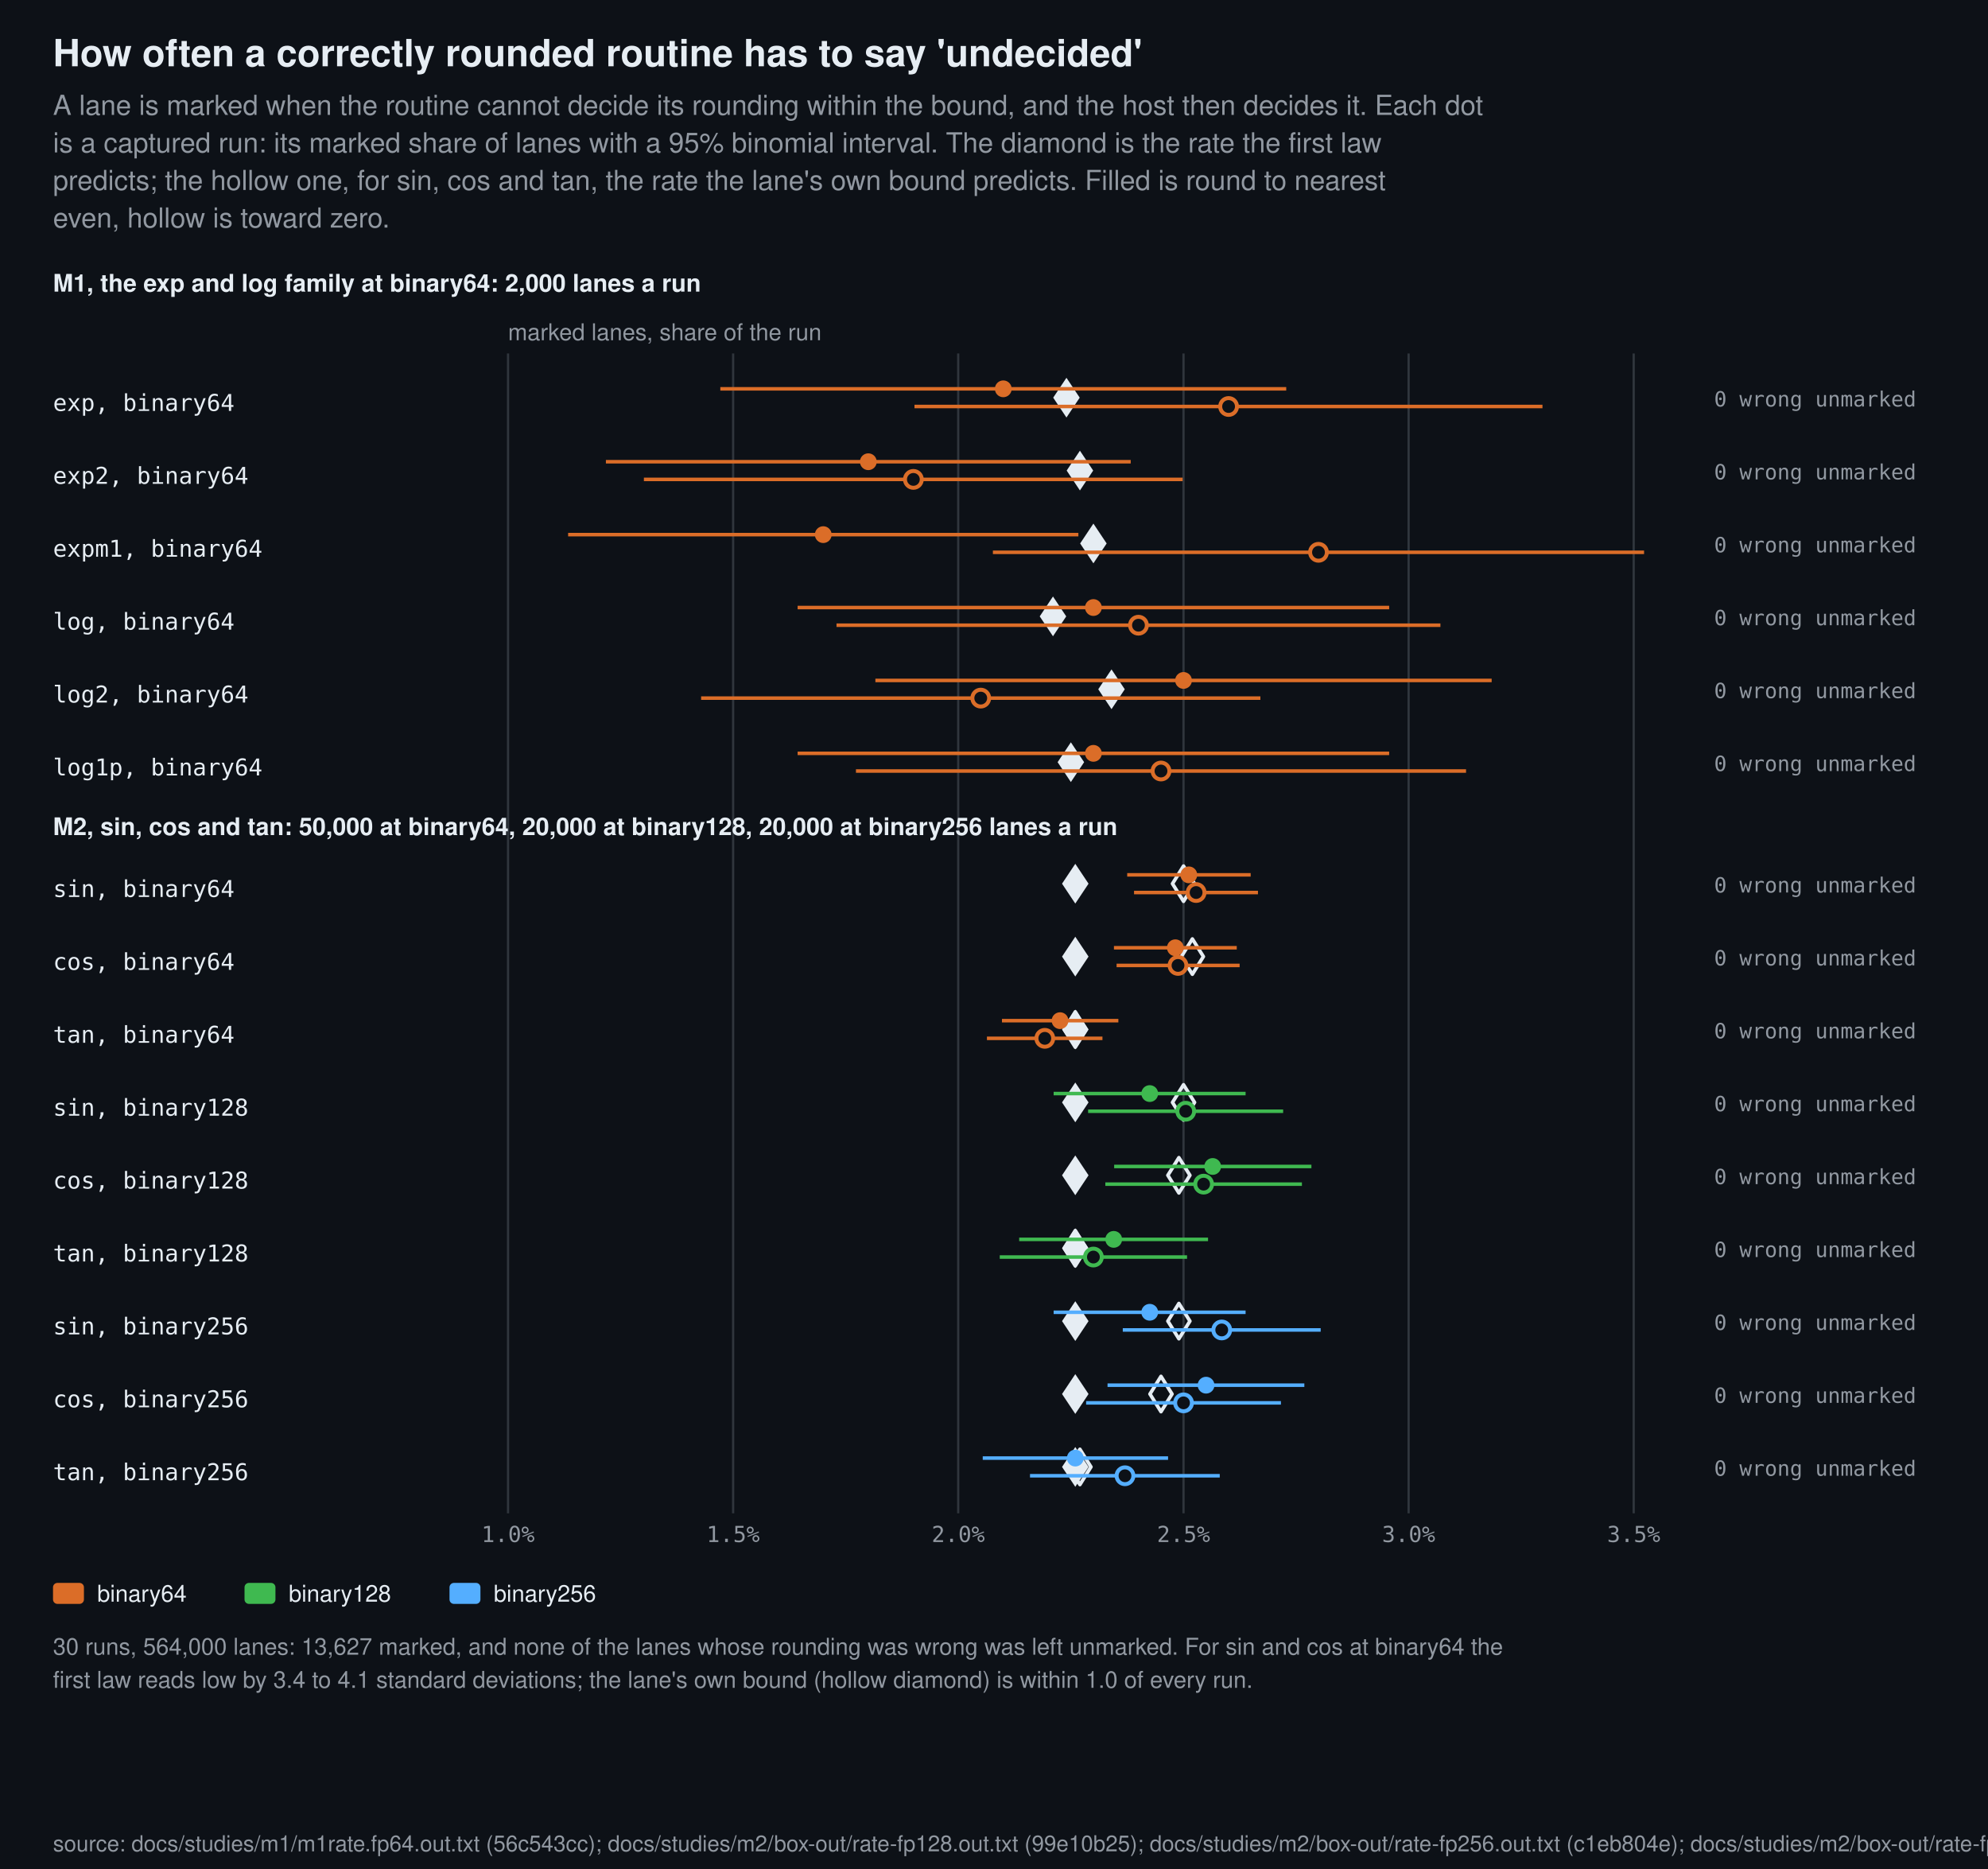
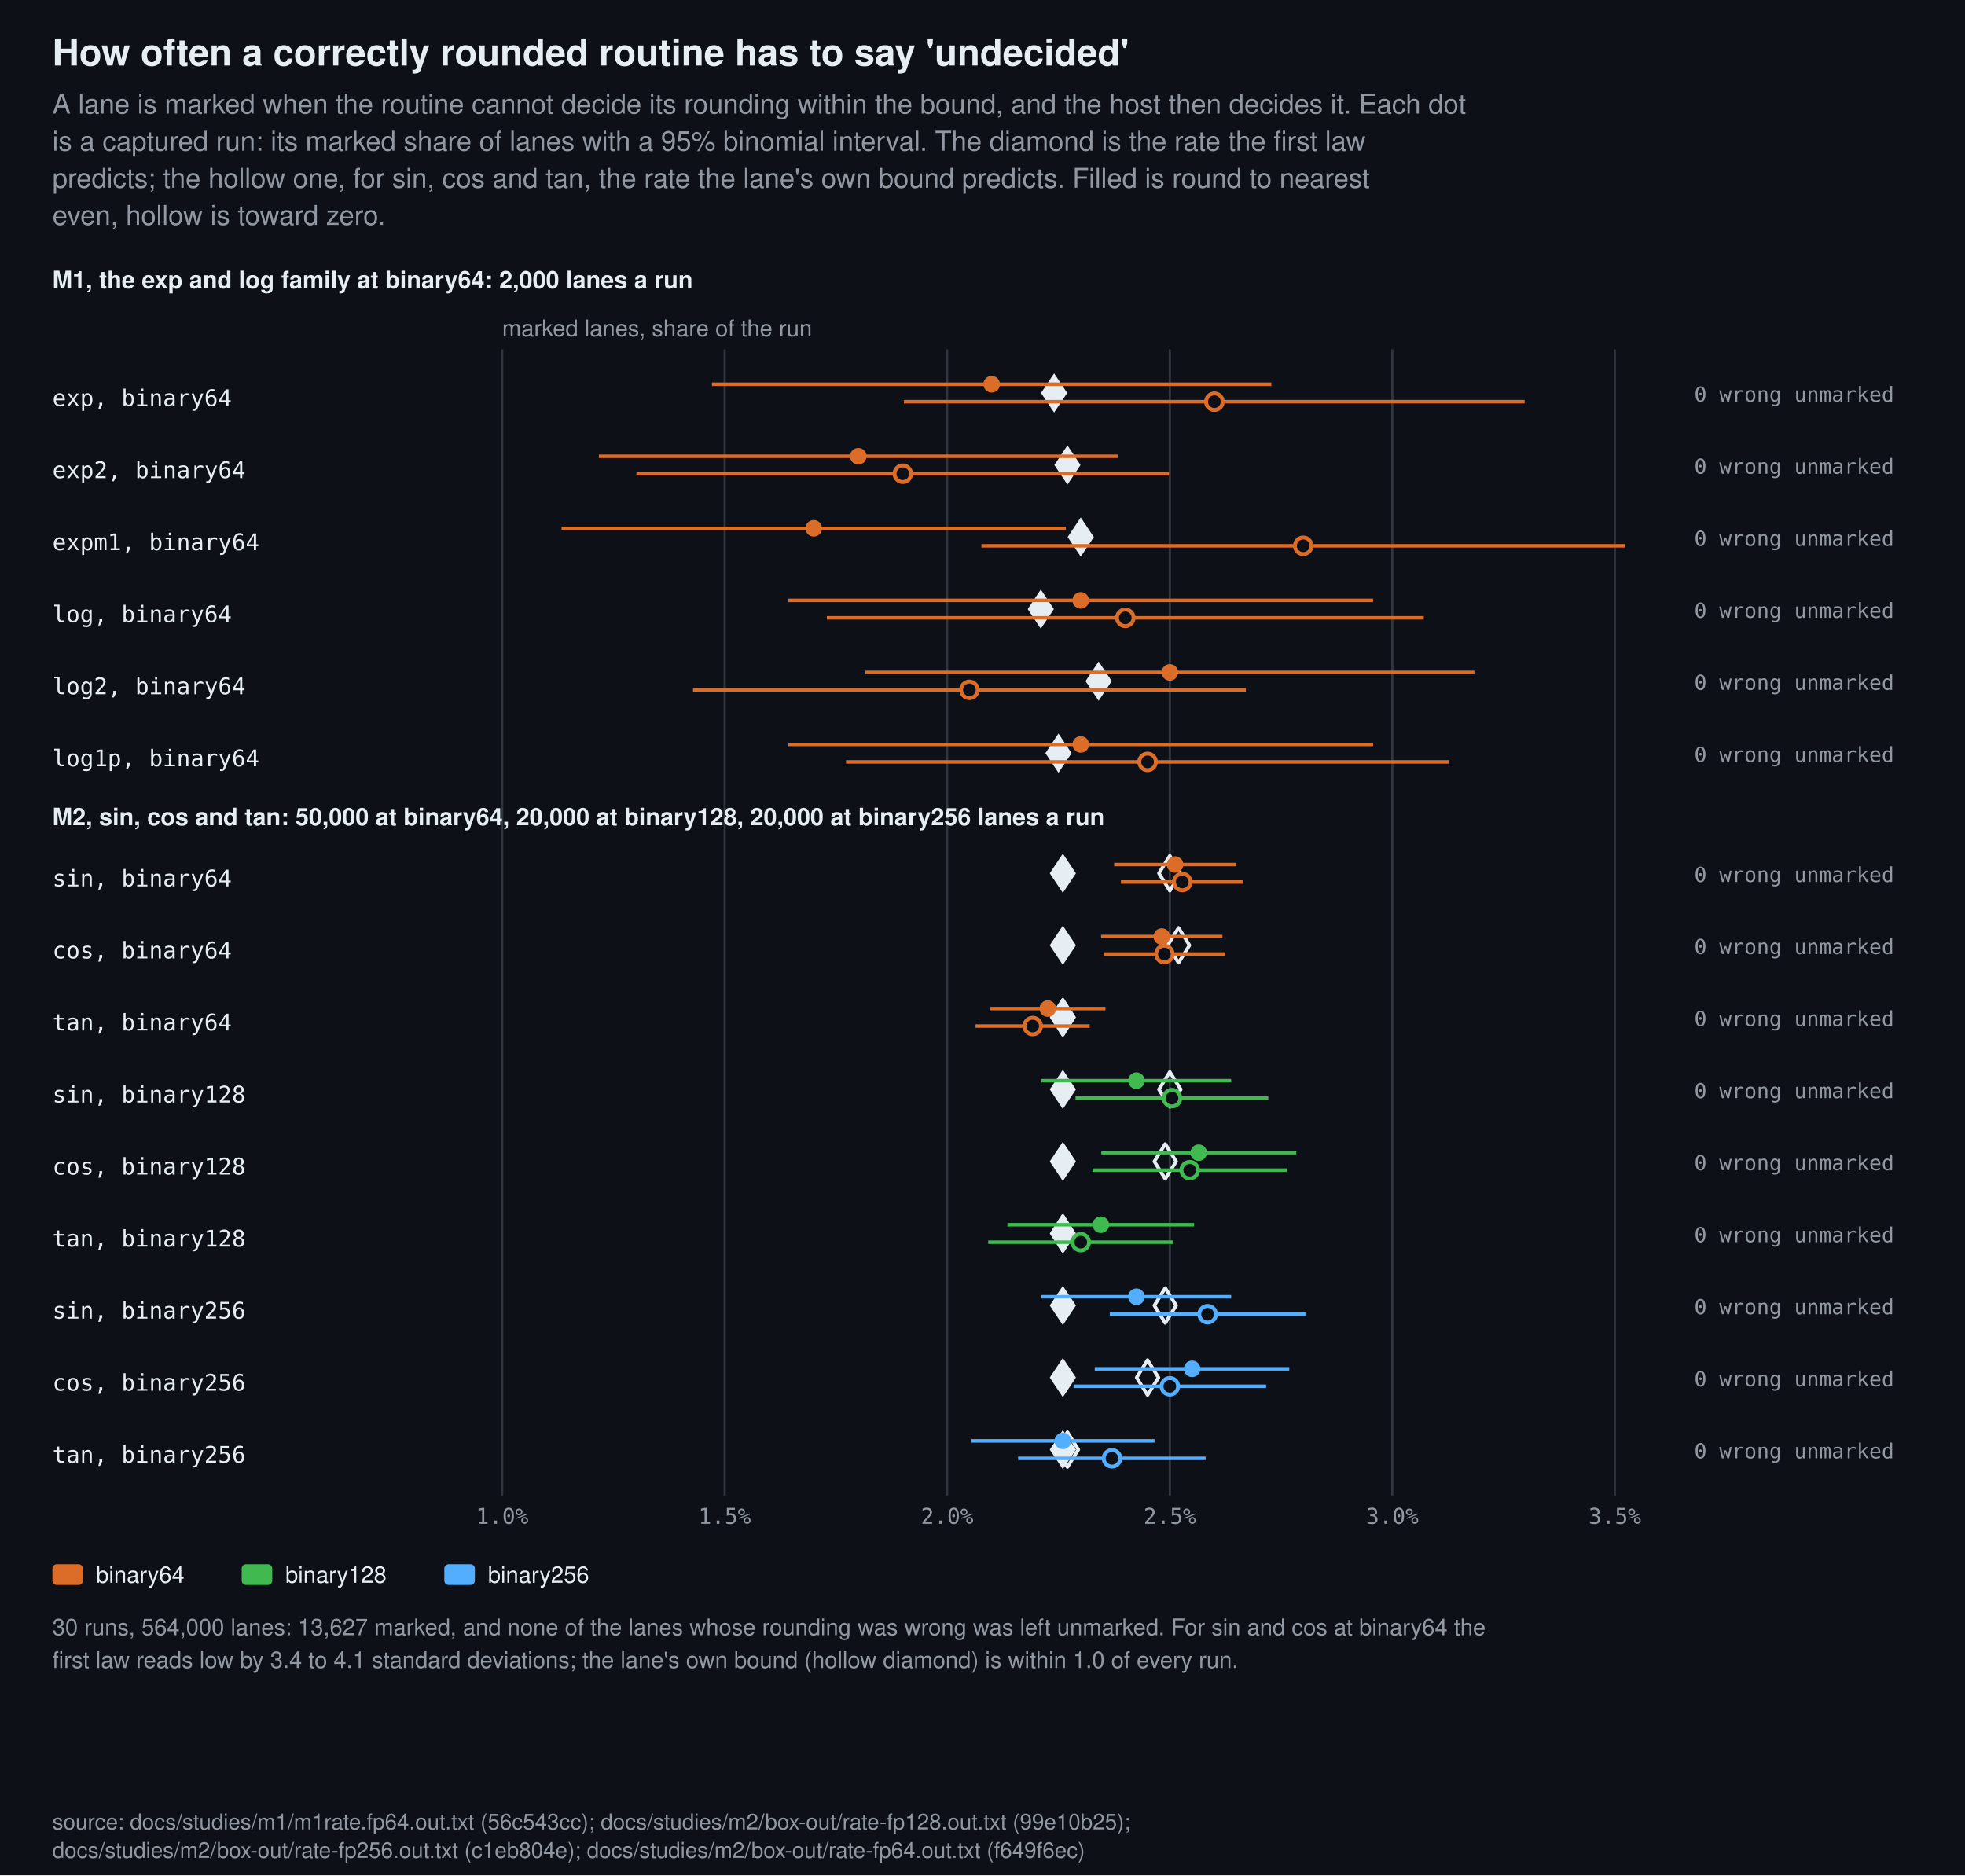
- <svg xmlns="http://www.w3.org/2000/svg" width="900" height="846" viewBox="0 0 900 846" role="img" aria-label="Observed rates of marked (undecided) lanes for the six exp and log routines and for sin, cos and tan, against the law that predicts them: 30 runs, 564,000 lanes, and not one lane that was wrong went unmarked.">
-   <rect width="900" height="846" fill="#0d1117" />
+ <svg xmlns="http://www.w3.org/2000/svg" width="900" height="859" viewBox="0 0 900 859" role="img" aria-label="Observed rates of marked (undecided) lanes for the six exp and log routines and for sin, cos and tan, against the law that predicts them: 30 runs, 564,000 lanes, and not one lane that was wrong went unmarked.">
+   <rect width="900" height="859" fill="#0d1117" />
  <text x="24.0" y="30.0" font-family="-apple-system,BlinkMacSystemFont,'Segoe UI',Helvetica,Arial,sans-serif" font-size="17" fill="#e6edf3" font-weight="600">How often a correctly rounded routine has to say 'undecided'</text>
  <text x="24.0" y="52.0" font-family="-apple-system,BlinkMacSystemFont,'Segoe UI',Helvetica,Arial,sans-serif" font-size="12.5" fill="#9198a1">A lane is marked when the routine cannot decide its rounding within the bound, and the host then decides it. Each dot</text>
  <text x="24.0" y="69.0" font-family="-apple-system,BlinkMacSystemFont,'Segoe UI',Helvetica,Arial,sans-serif" font-size="12.5" fill="#9198a1">is a captured run: its marked share of lanes with a 95% binomial interval. The diamond is the rate the first law</text>
  <text x="24.0" y="86.0" font-family="-apple-system,BlinkMacSystemFont,'Segoe UI',Helvetica,Arial,sans-serif" font-size="12.5" fill="#9198a1">predicts; the hollow one, for sin, cos and tan, the rate the lane's own bound predicts. Filled is round to nearest</text>
  <text x="24.0" y="103.0" font-family="-apple-system,BlinkMacSystemFont,'Segoe UI',Helvetica,Arial,sans-serif" font-size="12.5" fill="#9198a1">even, hollow is toward zero.</text>
  <line x1="230.0" y1="160.0" x2="230.0" y2="685.0" stroke="#30363d" stroke-width="1" />
  <text x="230.0" y="698.0" font-family="ui-monospace,SFMono-Regular,'SF Mono',Menlo,Consolas,monospace" font-size="10" fill="#9198a1" text-anchor="middle">1.0%</text>
  <line x1="331.9" y1="160.0" x2="331.9" y2="685.0" stroke="#30363d" stroke-width="1" />
  <text x="331.9" y="698.0" font-family="ui-monospace,SFMono-Regular,'SF Mono',Menlo,Consolas,monospace" font-size="10" fill="#9198a1" text-anchor="middle">1.5%</text>
  <line x1="433.8" y1="160.0" x2="433.8" y2="685.0" stroke="#30363d" stroke-width="1" />
  <text x="433.8" y="698.0" font-family="ui-monospace,SFMono-Regular,'SF Mono',Menlo,Consolas,monospace" font-size="10" fill="#9198a1" text-anchor="middle">2.0%</text>
  <line x1="535.8" y1="160.0" x2="535.8" y2="685.0" stroke="#30363d" stroke-width="1" />
  <text x="535.8" y="698.0" font-family="ui-monospace,SFMono-Regular,'SF Mono',Menlo,Consolas,monospace" font-size="10" fill="#9198a1" text-anchor="middle">2.5%</text>
  <line x1="637.7" y1="160.0" x2="637.7" y2="685.0" stroke="#30363d" stroke-width="1" />
  <text x="637.7" y="698.0" font-family="ui-monospace,SFMono-Regular,'SF Mono',Menlo,Consolas,monospace" font-size="10" fill="#9198a1" text-anchor="middle">3.0%</text>
  <line x1="739.6" y1="160.0" x2="739.6" y2="685.0" stroke="#30363d" stroke-width="1" />
  <text x="739.6" y="698.0" font-family="ui-monospace,SFMono-Regular,'SF Mono',Menlo,Consolas,monospace" font-size="10" fill="#9198a1" text-anchor="middle">3.5%</text>
  <text x="230.0" y="154.0" font-family="-apple-system,BlinkMacSystemFont,'Segoe UI',Helvetica,Arial,sans-serif" font-size="10.5" fill="#9198a1">marked lanes, share of the run</text>
  <text x="24.0" y="132.0" font-family="-apple-system,BlinkMacSystemFont,'Segoe UI',Helvetica,Arial,sans-serif" font-size="11" fill="#e6edf3" font-weight="600">M1, the exp and log family at binary64: 2,000 lanes a run</text>
  <text x="24.0" y="186.0" font-family="ui-monospace,SFMono-Regular,'SF Mono',Menlo,Consolas,monospace" font-size="10.5" fill="#e6edf3">exp, binary64</text>
  <polygon points="482.8,171.0 488.8,180.0 482.8,189.0 476.8,180.0" fill="#e6edf3" />
  <line x1="326.1" y1="176.0" x2="582.3" y2="176.0" stroke="#db6d28" stroke-width="1.6" />
  <circle cx="454.2" cy="176.0" r="3.8" fill="#db6d28" />
  <line x1="414.0" y1="184.0" x2="698.3" y2="184.0" stroke="#db6d28" stroke-width="1.6" />
  <circle cx="556.2" cy="184.0" r="3.8" fill="#0d1117" stroke="#db6d28" stroke-width="1.8" />
  <text x="776.0" y="184.0" font-family="ui-monospace,SFMono-Regular,'SF Mono',Menlo,Consolas,monospace" font-size="9.5" fill="#9198a1">0 wrong unmarked</text>
  <text x="24.0" y="219.0" font-family="ui-monospace,SFMono-Regular,'SF Mono',Menlo,Consolas,monospace" font-size="10.5" fill="#e6edf3">exp2, binary64</text>
  <polygon points="488.9,204.0 494.9,213.0 488.9,222.0 482.9,213.0" fill="#e6edf3" />
  <line x1="274.3" y1="209.0" x2="511.9" y2="209.0" stroke="#db6d28" stroke-width="1.6" />
  <circle cx="393.1" cy="209.0" r="3.8" fill="#db6d28" />
  <line x1="291.5" y1="217.0" x2="535.4" y2="217.0" stroke="#db6d28" stroke-width="1.6" />
  <circle cx="413.5" cy="217.0" r="3.8" fill="#0d1117" stroke="#db6d28" stroke-width="1.8" />
  <text x="776.0" y="217.0" font-family="ui-monospace,SFMono-Regular,'SF Mono',Menlo,Consolas,monospace" font-size="9.5" fill="#9198a1">0 wrong unmarked</text>
  <text x="24.0" y="252.0" font-family="ui-monospace,SFMono-Regular,'SF Mono',Menlo,Consolas,monospace" font-size="10.5" fill="#e6edf3">expm1, binary64</text>
  <polygon points="495.0,237.0 501.0,246.0 495.0,255.0 489.0,246.0" fill="#e6edf3" />
  <line x1="257.2" y1="242.0" x2="488.2" y2="242.0" stroke="#db6d28" stroke-width="1.6" />
  <circle cx="372.7" cy="242.0" r="3.8" fill="#db6d28" />
  <line x1="449.5" y1="250.0" x2="744.3" y2="250.0" stroke="#db6d28" stroke-width="1.6" />
  <circle cx="596.9" cy="250.0" r="3.8" fill="#0d1117" stroke="#db6d28" stroke-width="1.8" />
  <text x="776.0" y="250.0" font-family="ui-monospace,SFMono-Regular,'SF Mono',Menlo,Consolas,monospace" font-size="9.5" fill="#9198a1">0 wrong unmarked</text>
  <text x="24.0" y="285.0" font-family="ui-monospace,SFMono-Regular,'SF Mono',Menlo,Consolas,monospace" font-size="10.5" fill="#e6edf3">log, binary64</text>
  <polygon points="476.7,270.0 482.7,279.0 476.7,288.0 470.7,279.0" fill="#e6edf3" />
  <line x1="361.1" y1="275.0" x2="628.9" y2="275.0" stroke="#db6d28" stroke-width="1.6" />
  <circle cx="495.0" cy="275.0" r="3.8" fill="#db6d28" />
  <line x1="378.7" y1="283.0" x2="652.1" y2="283.0" stroke="#db6d28" stroke-width="1.6" />
  <circle cx="515.4" cy="283.0" r="3.8" fill="#0d1117" stroke="#db6d28" stroke-width="1.8" />
  <text x="776.0" y="283.0" font-family="ui-monospace,SFMono-Regular,'SF Mono',Menlo,Consolas,monospace" font-size="9.5" fill="#9198a1">0 wrong unmarked</text>
  <text x="24.0" y="318.0" font-family="ui-monospace,SFMono-Regular,'SF Mono',Menlo,Consolas,monospace" font-size="10.5" fill="#e6edf3">log2, binary64</text>
  <polygon points="503.2,303.0 509.2,312.0 503.2,321.0 497.2,312.0" fill="#e6edf3" />
  <line x1="396.3" y1="308.0" x2="675.3" y2="308.0" stroke="#db6d28" stroke-width="1.6" />
  <circle cx="535.8" cy="308.0" r="3.8" fill="#db6d28" />
  <line x1="317.4" y1="316.0" x2="570.6" y2="316.0" stroke="#db6d28" stroke-width="1.6" />
  <circle cx="444.0" cy="316.0" r="3.8" fill="#0d1117" stroke="#db6d28" stroke-width="1.8" />
  <text x="776.0" y="316.0" font-family="ui-monospace,SFMono-Regular,'SF Mono',Menlo,Consolas,monospace" font-size="9.5" fill="#9198a1">0 wrong unmarked</text>
  <text x="24.0" y="351.0" font-family="ui-monospace,SFMono-Regular,'SF Mono',Menlo,Consolas,monospace" font-size="10.5" fill="#e6edf3">log1p, binary64</text>
  <polygon points="484.8,336.0 490.8,345.0 484.8,354.0 478.8,345.0" fill="#e6edf3" />
  <line x1="361.1" y1="341.0" x2="628.9" y2="341.0" stroke="#db6d28" stroke-width="1.6" />
  <circle cx="495.0" cy="341.0" r="3.8" fill="#db6d28" />
  <line x1="387.5" y1="349.0" x2="663.7" y2="349.0" stroke="#db6d28" stroke-width="1.6" />
  <circle cx="525.6" cy="349.0" r="3.8" fill="#0d1117" stroke="#db6d28" stroke-width="1.8" />
  <text x="776.0" y="349.0" font-family="ui-monospace,SFMono-Regular,'SF Mono',Menlo,Consolas,monospace" font-size="9.5" fill="#9198a1">0 wrong unmarked</text>
  <text x="24.0" y="378.0" font-family="-apple-system,BlinkMacSystemFont,'Segoe UI',Helvetica,Arial,sans-serif" font-size="11" fill="#e6edf3" font-weight="600">M2, sin, cos and tan: 50,000 at binary64, 20,000 at binary128, 20,000 at binary256 lanes a run</text>
  <text x="24.0" y="406.0" font-family="ui-monospace,SFMono-Regular,'SF Mono',Menlo,Consolas,monospace" font-size="10.5" fill="#e6edf3">sin, binary64</text>
  <polygon points="486.8,391.0 492.8,400.0 486.8,409.0 480.8,400.0" fill="#e6edf3" />
  <path d="M535.8,392.0 L540.8,400.0 L535.8,408.0 L530.8,400.0 Z" fill="none" stroke="#e6edf3" stroke-width="1.6" stroke-linejoin="round" />
  <line x1="510.3" y1="396.0" x2="566.2" y2="396.0" stroke="#db6d28" stroke-width="1.6" />
  <circle cx="538.2" cy="396.0" r="3.8" fill="#db6d28" />
  <line x1="513.4" y1="404.0" x2="569.5" y2="404.0" stroke="#db6d28" stroke-width="1.6" />
  <circle cx="541.5" cy="404.0" r="3.8" fill="#0d1117" stroke="#db6d28" stroke-width="1.8" />
  <text x="776.0" y="404.0" font-family="ui-monospace,SFMono-Regular,'SF Mono',Menlo,Consolas,monospace" font-size="9.5" fill="#9198a1">0 wrong unmarked</text>
  <text x="24.0" y="439.0" font-family="ui-monospace,SFMono-Regular,'SF Mono',Menlo,Consolas,monospace" font-size="10.5" fill="#e6edf3">cos, binary64</text>
  <polygon points="486.8,424.0 492.8,433.0 486.8,442.0 480.8,433.0" fill="#e6edf3" />
  <path d="M539.8,425.0 L544.8,433.0 L539.8,441.0 L534.8,433.0 Z" fill="none" stroke="#e6edf3" stroke-width="1.6" stroke-linejoin="round" />
  <line x1="504.3" y1="429.0" x2="559.9" y2="429.0" stroke="#db6d28" stroke-width="1.6" />
  <circle cx="532.1" cy="429.0" r="3.8" fill="#db6d28" />
  <line x1="505.5" y1="437.0" x2="561.2" y2="437.0" stroke="#db6d28" stroke-width="1.6" />
  <circle cx="533.3" cy="437.0" r="3.8" fill="#0d1117" stroke="#db6d28" stroke-width="1.8" />
  <text x="776.0" y="437.0" font-family="ui-monospace,SFMono-Regular,'SF Mono',Menlo,Consolas,monospace" font-size="9.5" fill="#9198a1">0 wrong unmarked</text>
  <text x="24.0" y="472.0" font-family="ui-monospace,SFMono-Regular,'SF Mono',Menlo,Consolas,monospace" font-size="10.5" fill="#e6edf3">tan, binary64</text>
  <polygon points="486.8,457.0 492.8,466.0 486.8,475.0 480.8,466.0" fill="#e6edf3" />
  <path d="M486.8,458.0 L491.8,466.0 L486.8,474.0 L481.8,466.0 Z" fill="none" stroke="#e6edf3" stroke-width="1.6" stroke-linejoin="round" />
  <line x1="453.6" y1="462.0" x2="506.3" y2="462.0" stroke="#db6d28" stroke-width="1.6" />
  <circle cx="479.9" cy="462.0" r="3.8" fill="#db6d28" />
  <line x1="446.8" y1="470.0" x2="499.1" y2="470.0" stroke="#db6d28" stroke-width="1.6" />
  <circle cx="473.0" cy="470.0" r="3.8" fill="#0d1117" stroke="#db6d28" stroke-width="1.8" />
  <text x="776.0" y="470.0" font-family="ui-monospace,SFMono-Regular,'SF Mono',Menlo,Consolas,monospace" font-size="9.5" fill="#9198a1">0 wrong unmarked</text>
  <text x="24.0" y="505.0" font-family="ui-monospace,SFMono-Regular,'SF Mono',Menlo,Consolas,monospace" font-size="10.5" fill="#e6edf3">sin, binary128</text>
  <polygon points="486.8,490.0 492.8,499.0 486.8,508.0 480.8,499.0" fill="#e6edf3" />
  <path d="M535.8,491.0 L540.8,499.0 L535.8,507.0 L530.8,499.0 Z" fill="none" stroke="#e6edf3" stroke-width="1.6" stroke-linejoin="round" />
  <line x1="477.0" y1="495.0" x2="563.9" y2="495.0" stroke="#3fb950" stroke-width="1.6" />
  <circle cx="520.5" cy="495.0" r="3.8" fill="#3fb950" />
  <line x1="492.6" y1="503.0" x2="580.9" y2="503.0" stroke="#3fb950" stroke-width="1.6" />
  <circle cx="536.8" cy="503.0" r="3.8" fill="#0d1117" stroke="#3fb950" stroke-width="1.8" />
  <text x="776.0" y="503.0" font-family="ui-monospace,SFMono-Regular,'SF Mono',Menlo,Consolas,monospace" font-size="9.5" fill="#9198a1">0 wrong unmarked</text>
  <text x="24.0" y="538.0" font-family="ui-monospace,SFMono-Regular,'SF Mono',Menlo,Consolas,monospace" font-size="10.5" fill="#e6edf3">cos, binary128</text>
  <polygon points="486.8,523.0 492.8,532.0 486.8,541.0 480.8,532.0" fill="#e6edf3" />
  <path d="M533.7,524.0 L538.7,532.0 L533.7,540.0 L528.7,532.0 Z" fill="none" stroke="#e6edf3" stroke-width="1.6" stroke-linejoin="round" />
  <line x1="504.4" y1="528.0" x2="593.7" y2="528.0" stroke="#3fb950" stroke-width="1.6" />
  <circle cx="549.0" cy="528.0" r="3.8" fill="#3fb950" />
  <line x1="500.4" y1="536.0" x2="589.4" y2="536.0" stroke="#3fb950" stroke-width="1.6" />
  <circle cx="544.9" cy="536.0" r="3.8" fill="#0d1117" stroke="#3fb950" stroke-width="1.8" />
  <text x="776.0" y="536.0" font-family="ui-monospace,SFMono-Regular,'SF Mono',Menlo,Consolas,monospace" font-size="9.5" fill="#9198a1">0 wrong unmarked</text>
  <text x="24.0" y="571.0" font-family="ui-monospace,SFMono-Regular,'SF Mono',Menlo,Consolas,monospace" font-size="10.5" fill="#e6edf3">tan, binary128</text>
  <polygon points="486.8,556.0 492.8,565.0 486.8,574.0 480.8,565.0" fill="#e6edf3" />
  <path d="M486.8,557.0 L491.8,565.0 L486.8,573.0 L481.8,565.0 Z" fill="none" stroke="#e6edf3" stroke-width="1.6" stroke-linejoin="round" />
  <line x1="461.4" y1="561.0" x2="546.9" y2="561.0" stroke="#3fb950" stroke-width="1.6" />
  <circle cx="504.2" cy="561.0" r="3.8" fill="#3fb950" />
  <line x1="452.6" y1="569.0" x2="537.4" y2="569.0" stroke="#3fb950" stroke-width="1.6" />
  <circle cx="495.0" cy="569.0" r="3.8" fill="#0d1117" stroke="#3fb950" stroke-width="1.8" />
  <text x="776.0" y="569.0" font-family="ui-monospace,SFMono-Regular,'SF Mono',Menlo,Consolas,monospace" font-size="9.5" fill="#9198a1">0 wrong unmarked</text>
  <text x="24.0" y="604.0" font-family="ui-monospace,SFMono-Regular,'SF Mono',Menlo,Consolas,monospace" font-size="10.5" fill="#e6edf3">sin, binary256</text>
  <polygon points="486.8,589.0 492.8,598.0 486.8,607.0 480.8,598.0" fill="#e6edf3" />
  <path d="M533.7,590.0 L538.7,598.0 L533.7,606.0 L528.7,598.0 Z" fill="none" stroke="#e6edf3" stroke-width="1.6" stroke-linejoin="round" />
  <line x1="477.0" y1="594.0" x2="563.9" y2="594.0" stroke="#54aeff" stroke-width="1.6" />
  <circle cx="520.5" cy="594.0" r="3.8" fill="#54aeff" />
  <line x1="508.3" y1="602.0" x2="597.9" y2="602.0" stroke="#54aeff" stroke-width="1.6" />
  <circle cx="553.1" cy="602.0" r="3.8" fill="#0d1117" stroke="#54aeff" stroke-width="1.8" />
  <text x="776.0" y="602.0" font-family="ui-monospace,SFMono-Regular,'SF Mono',Menlo,Consolas,monospace" font-size="9.5" fill="#9198a1">0 wrong unmarked</text>
  <text x="24.0" y="637.0" font-family="ui-monospace,SFMono-Regular,'SF Mono',Menlo,Consolas,monospace" font-size="10.5" fill="#e6edf3">cos, binary256</text>
  <polygon points="486.8,622.0 492.8,631.0 486.8,640.0 480.8,631.0" fill="#e6edf3" />
  <path d="M525.6,623.0 L530.6,631.0 L525.6,639.0 L520.6,631.0 Z" fill="none" stroke="#e6edf3" stroke-width="1.6" stroke-linejoin="round" />
  <line x1="501.4" y1="627.0" x2="590.5" y2="627.0" stroke="#54aeff" stroke-width="1.6" />
  <circle cx="546.0" cy="627.0" r="3.8" fill="#54aeff" />
  <line x1="491.7" y1="635.0" x2="579.9" y2="635.0" stroke="#54aeff" stroke-width="1.6" />
  <circle cx="535.8" cy="635.0" r="3.8" fill="#0d1117" stroke="#54aeff" stroke-width="1.8" />
  <text x="776.0" y="635.0" font-family="ui-monospace,SFMono-Regular,'SF Mono',Menlo,Consolas,monospace" font-size="9.5" fill="#9198a1">0 wrong unmarked</text>
  <text x="24.0" y="670.0" font-family="ui-monospace,SFMono-Regular,'SF Mono',Menlo,Consolas,monospace" font-size="10.5" fill="#e6edf3">tan, binary256</text>
  <polygon points="486.8,655.0 492.8,664.0 486.8,673.0 480.8,664.0" fill="#e6edf3" />
  <path d="M488.9,656.0 L493.9,664.0 L488.9,672.0 L483.9,664.0 Z" fill="none" stroke="#e6edf3" stroke-width="1.6" stroke-linejoin="round" />
  <line x1="444.9" y1="660.0" x2="528.8" y2="660.0" stroke="#54aeff" stroke-width="1.6" />
  <circle cx="486.8" cy="660.0" r="3.8" fill="#54aeff" />
  <line x1="466.3" y1="668.0" x2="552.2" y2="668.0" stroke="#54aeff" stroke-width="1.6" />
  <circle cx="509.3" cy="668.0" r="3.8" fill="#0d1117" stroke="#54aeff" stroke-width="1.8" />
  <text x="776.0" y="668.0" font-family="ui-monospace,SFMono-Regular,'SF Mono',Menlo,Consolas,monospace" font-size="9.5" fill="#9198a1">0 wrong unmarked</text>
  <rect x="24.0" y="716.5" width="14.0" height="9.5" fill="#db6d28" rx="2" />
  <text x="44.0" y="725.0" font-family="-apple-system,BlinkMacSystemFont,'Segoe UI',Helvetica,Arial,sans-serif" font-size="10.5" fill="#e6edf3">binary64</text>
  <rect x="110.7" y="716.5" width="14.0" height="9.5" fill="#3fb950" rx="2" />
  <text x="130.7" y="725.0" font-family="-apple-system,BlinkMacSystemFont,'Segoe UI',Helvetica,Arial,sans-serif" font-size="10.5" fill="#e6edf3">binary128</text>
  <rect x="203.5" y="716.5" width="14.0" height="9.5" fill="#54aeff" rx="2" />
  <text x="223.5" y="725.0" font-family="-apple-system,BlinkMacSystemFont,'Segoe UI',Helvetica,Arial,sans-serif" font-size="10.5" fill="#e6edf3">binary256</text>
  <text x="24.0" y="749.0" font-family="-apple-system,BlinkMacSystemFont,'Segoe UI',Helvetica,Arial,sans-serif" font-size="10.5" fill="#9198a1">30 runs, 564,000 lanes: 13,627 marked, and none of the lanes whose rounding was wrong was left unmarked. For sin and cos at binary64 the</text>
  <text x="24.0" y="764.0" font-family="-apple-system,BlinkMacSystemFont,'Segoe UI',Helvetica,Arial,sans-serif" font-size="10.5" fill="#9198a1">first law reads low by 3.4 to 4.1 standard deviations; the lane's own bound (hollow diamond) is within 1.0 of every run.</text>
-   <text x="24.0" y="838.0" font-family="-apple-system,BlinkMacSystemFont,'Segoe UI',Helvetica,Arial,sans-serif" font-size="10" fill="#9198a1">source: docs/studies/m1/m1rate.fp64.out.txt (56c543cc); docs/studies/m2/box-out/rate-fp128.out.txt (99e10b25); docs/studies/m2/box-out/rate-fp256.out.txt (c1eb804e); docs/studies/m2/box-out/rate-fp64.out.txt (f649f6ec)</text>
+   <text x="24.0" y="838.0" font-family="-apple-system,BlinkMacSystemFont,'Segoe UI',Helvetica,Arial,sans-serif" font-size="10" fill="#9198a1">source: docs/studies/m1/m1rate.fp64.out.txt (56c543cc); docs/studies/m2/box-out/rate-fp128.out.txt (99e10b25);</text>
+   <text x="24.0" y="851.0" font-family="-apple-system,BlinkMacSystemFont,'Segoe UI',Helvetica,Arial,sans-serif" font-size="10" fill="#9198a1">docs/studies/m2/box-out/rate-fp256.out.txt (c1eb804e); docs/studies/m2/box-out/rate-fp64.out.txt (f649f6ec)</text>
</svg>
